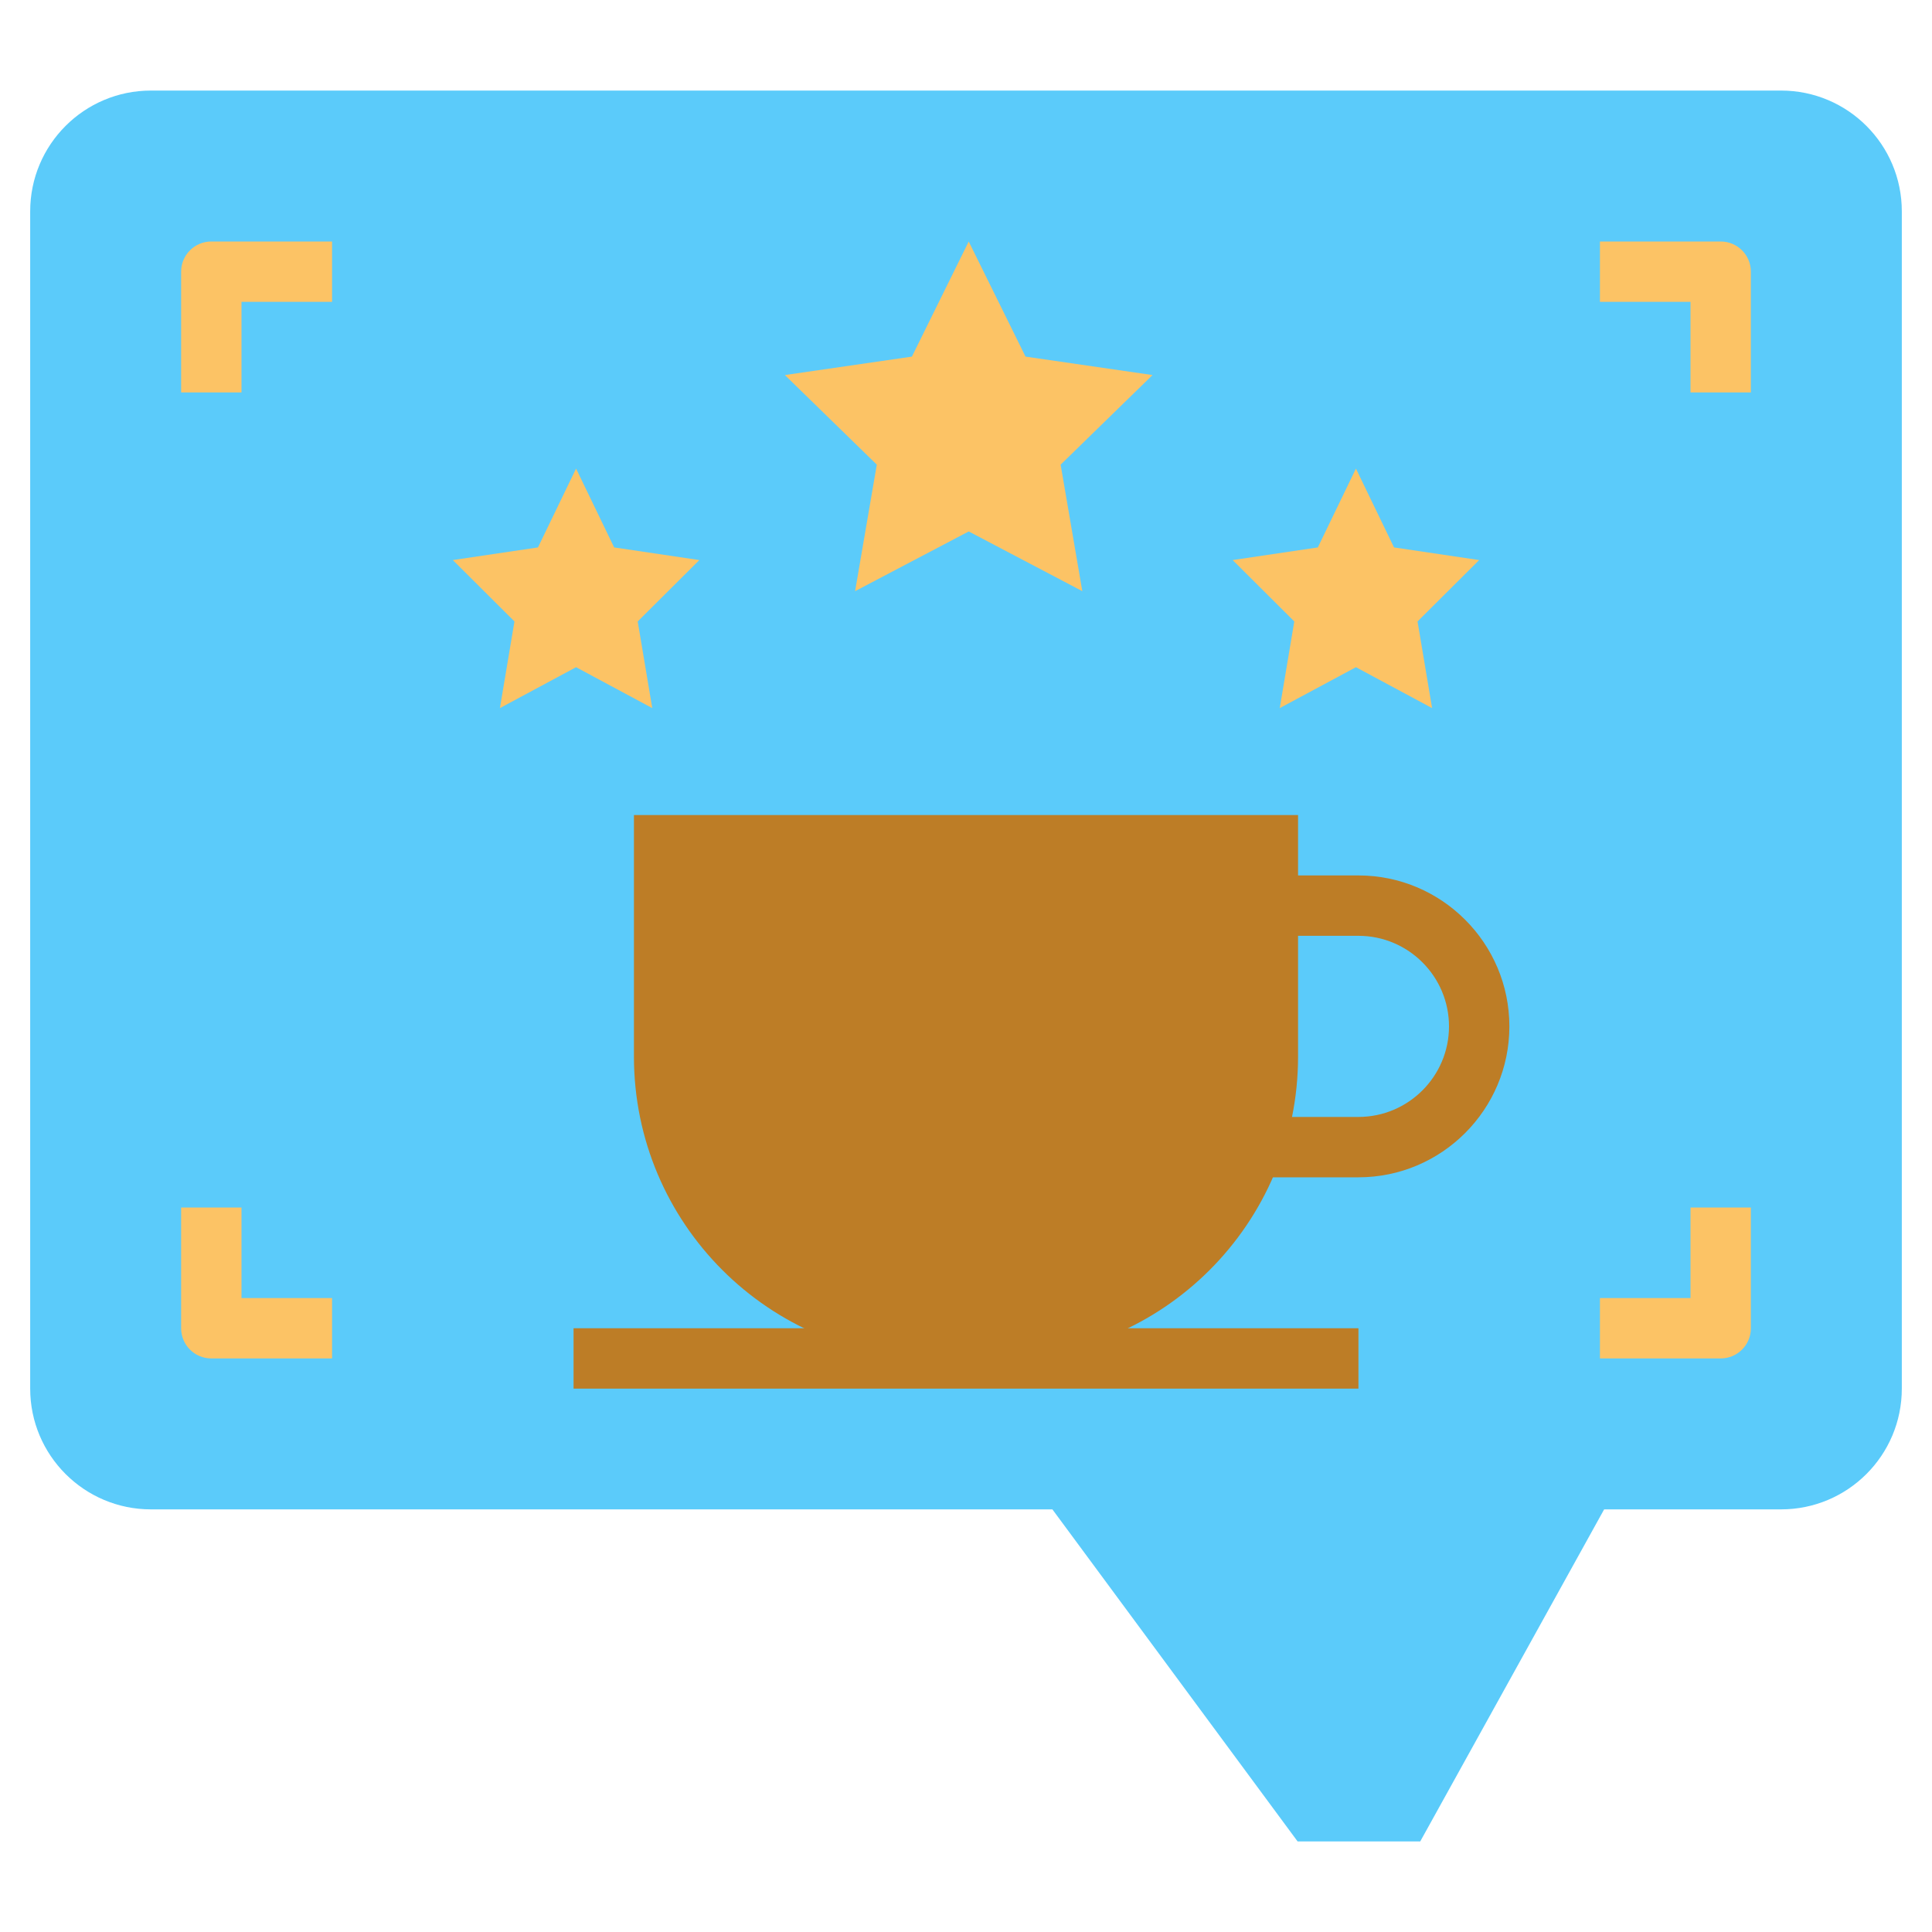
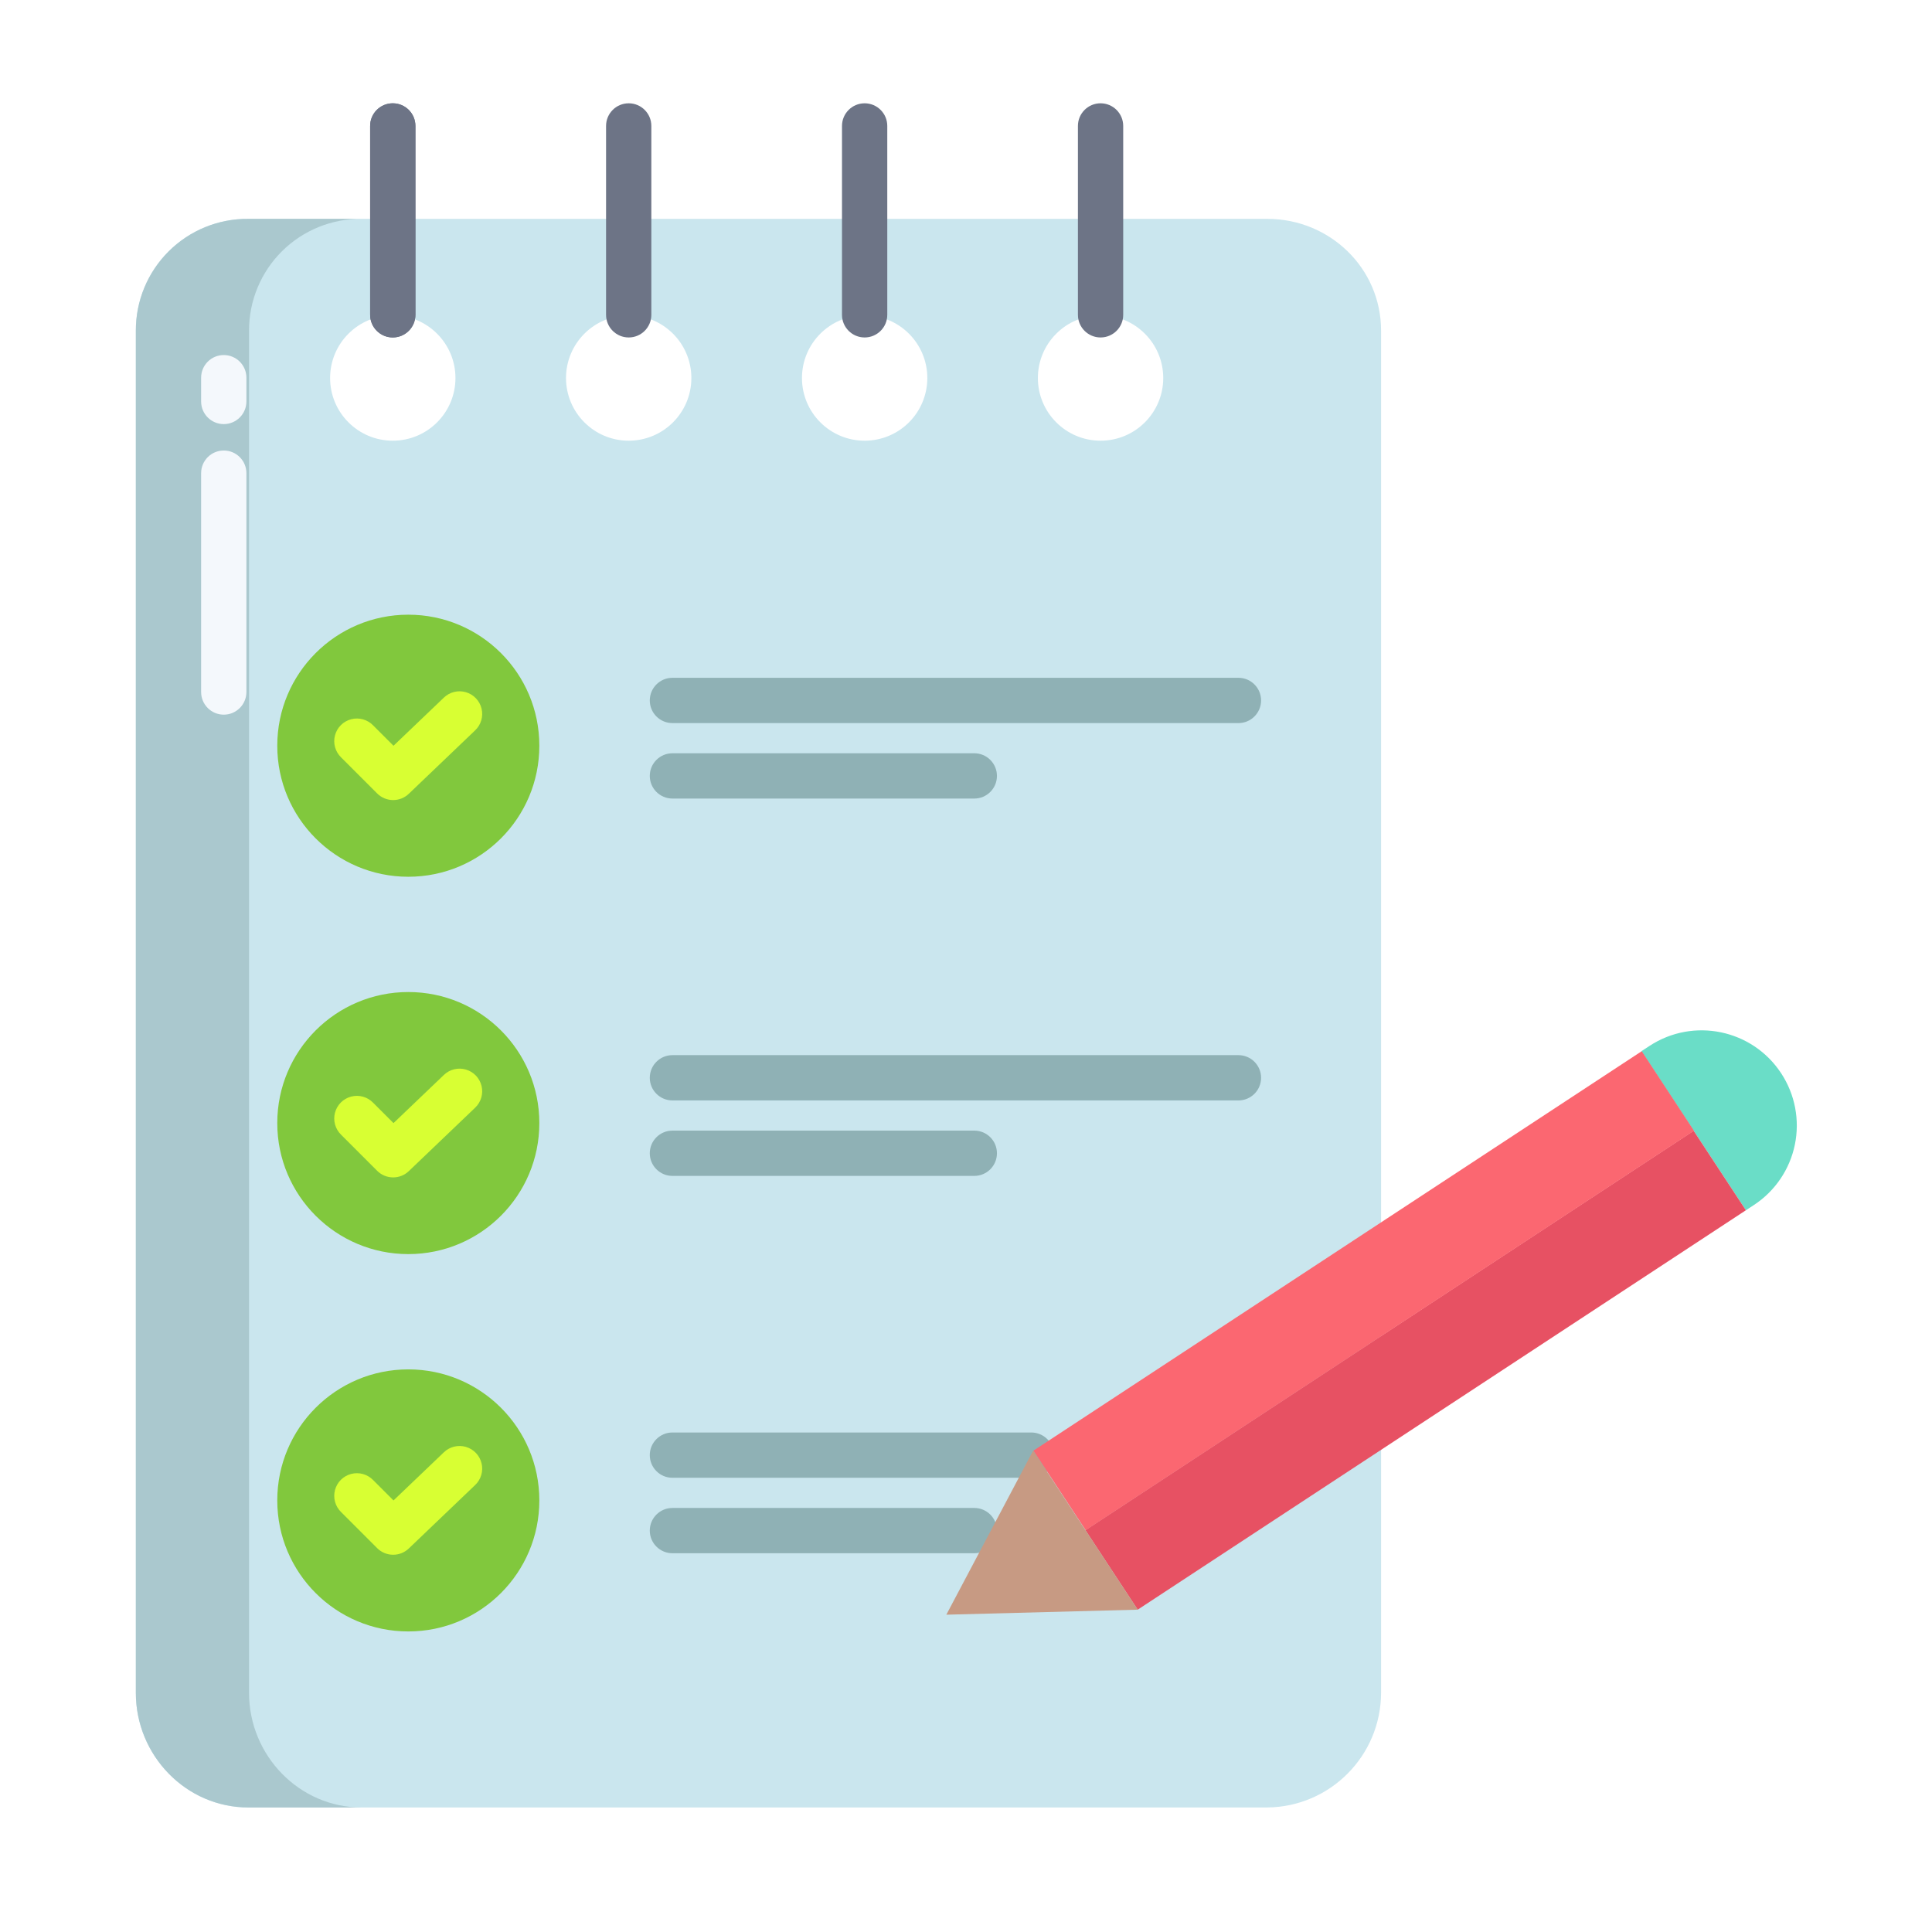
- <svg xmlns="http://www.w3.org/2000/svg" version="1.1" width="512" height="512" x="0" y="0" viewBox="0 0 64 64" style="enable-background:new 0 0 512 512" xml:space="preserve" class="">
-   <g>
-     <path d="m59 3h-54c-2.209 0-4 1.791-4 4v39c0 2.209 1.791 4 4 4h29.862l8.123 11h4.062l6.092-11h5.861c2.209 0 4-1.791 4-4v-39c0-2.209-1.791-4-4-4z" fill="#5bcbfa" data-original="#f2f2f2" style="" class="" />
-     <path d="m32.09 8 1.882 3.813 4.207.611-3.044 2.968.718 4.191-3.763-1.978-3.764 1.978.719-4.191-3.045-2.968 4.208-.611z" fill="#fcc365" data-original="#fcc365" style="" class="" />
-     <path d="m19.083 15.522 1.262 2.612 2.822.419-2.042 2.033.482 2.871-2.524-1.355-2.523 1.355.482-2.871-2.042-2.033 2.821-.419z" fill="#fcc365" data-original="#fcc365" style="" class="" />
-     <path d="m44.917 15.522 1.262 2.612 2.821.419-2.042 2.033.482 2.871-2.523-1.355-2.524 1.355.482-2.871-2.042-2.033 2.822-.419z" fill="#fcc365" data-original="#fcc365" style="" class="" />
-     <path d="m45 39h-4v-2h4c1.654 0 3-1.346 3-3s-1.346-3-3-3h-3v-2h3c2.757 0 5 2.243 5 5s-2.243 5-5 5z" fill="#bd7d26" data-original="#cc6252" style="" class="" />
-     <path d="m43 27v8c0 5.523-4.477 10-10 10h-2c-5.523 0-10-4.477-10-10v-8z" fill="#bd7d26" data-original="#e66e5c" style="" class="" />
-     <path d="m19 44h26v2h-26z" fill="#bd7d26" data-original="#cc6252" style="" class="" />
-     <g fill="#fcc365">
-       <path d="m8 13h-2v-4c0-.553.447-1 1-1h4v2h-3z" fill="#fcc365" data-original="#fcc365" style="" class="" />
-       <path d="m11 45h-4c-.553 0-1-.447-1-1v-4h2v3h3z" fill="#fcc365" data-original="#fcc365" style="" class="" />
-       <path d="m58 13h-2v-3h-3v-2h4c.553 0 1 .447 1 1z" fill="#fcc365" data-original="#fcc365" style="" class="" />
-       <path d="m57 45h-4v-2h3v-3h2v4c0 .553-.447 1-1 1z" fill="#fcc365" data-original="#fcc365" style="" class="" />
-     </g>
+ <svg xmlns="http://www.w3.org/2000/svg" id="Layer_1" height="512" viewBox="0 0 512 512" width="512" data-name="Layer 1">
+   <path d="m472.02 284.42a25.21 25.21 0 0 0 -34.92-7.22l-2.11 1.38 27.69 42.15 2.11-1.38a25.2 25.2 0 0 0 7.23-34.93z" fill="#6addc7" />
+   <path d="m335.84 58h-270a29.548 29.548 0 0 0 -29.84 29.63v361c0 16.56 13.27 30.37 29.84 30.37h270a30.466 30.466 0 0 0 30.16-30.37v-361c0-16.57-13.6-29.63-30.16-29.63zm-231.75 58.79a16.61 16.61 0 1 1 16.61-16.61 16.608 16.608 0 0 1 -16.61 16.61zm62.52 0a16.61 16.61 0 1 1 16.61-16.61 16.608 16.608 0 0 1 -16.61 16.61zm62.53 0a16.61 16.61 0 1 1 16.61-16.61 16.6 16.6 0 0 1 -16.61 16.61zm62.52 0a16.61 16.61 0 1 1 16.61-16.61 16.608 16.608 0 0 1 -16.61 16.61z" fill="#cae6ee" />
+   <path d="m108.2 162.9a34.725 34.725 0 1 1 -34.72 34.73 34.729 34.729 0 0 1 34.72-34.73z" fill="#81c83d" />
+   <path d="m108.2 262.9a34.725 34.725 0 1 1 -34.72 34.73 34.729 34.729 0 0 1 34.72-34.73z" fill="#81c83d" />
+   <path d="m108.2 362.9a34.725 34.725 0 1 1 -34.72 34.73 34.729 34.729 0 0 1 34.72-34.73z" fill="#81c83d" />
+   <path d="m66 448.63v-361a29.548 29.548 0 0 1 29.84-29.63h-30a29.548 29.548 0 0 0 -29.84 29.63v361c0 16.56 13.27 30.37 29.84 30.37h30c-16.57 0-29.84-13.81-29.84-30.37z" fill="#aac8ce" />
+   <g fill="#6d7486">
+     <path d="m104.09 89.43a6 6 0 0 1 -6-6v-50.055a6 6 0 0 1 12 0v50.055a6 6 0 0 1 -6 6z" />
+     <path d="m104.09 89.43a6 6 0 0 1 -6-6v-50.055a6 6 0 0 1 12 0v50.055a6 6 0 0 1 -6 6z" />
+     <path d="m166.613 89.43a6 6 0 0 1 -6-6v-50.055a6 6 0 0 1 12 0v50.055a6 6 0 0 1 -6 6z" />
+     <path d="m229.138 89.43a6 6 0 0 1 -6-6v-50.055a6 6 0 0 1 12 0v50.055a6 6 0 0 1 -6 6z" />
+     <path d="m291.661 89.43a6 6 0 0 1 -6-6v-50.055a6 6 0 0 1 12 0v50.055a6 6 0 0 1 -6 6z" />
  </g>
+   <path d="m328.2 191.625h-150a6 6 0 0 1 0-12h150a6 6 0 0 1 0 12z" fill="#8fb1b5" />
+   <path d="m104.189 212.025a5.981 5.981 0 0 1 -4.242-1.757l-9.555-9.556a6 6 0 1 1 8.484-8.485l5.407 5.407 13.331-12.745a6 6 0 1 1 8.293 8.673l-17.571 16.8a5.982 5.982 0 0 1 -4.147 1.663z" fill="#d8ff33" />
+   <path d="m328.2 291.625h-150a6 6 0 0 1 0-12h150a6 6 0 0 1 0 12z" fill="#8fb1b5" />
+   <path d="m104.189 312.025a5.981 5.981 0 0 1 -4.242-1.757l-9.555-9.556a6 6 0 1 1 8.484-8.485l5.407 5.407 13.331-12.745a6 6 0 1 1 8.293 8.673l-17.571 16.8a5.982 5.982 0 0 1 -4.147 1.663z" fill="#d8ff33" />
+   <path d="m273.3 391.625h-95.1a6 6 0 0 1 0-12h95.1a6 6 0 0 1 0 12z" fill="#8fb1b5" />
+   <path d="m104.189 412.025a5.981 5.981 0 0 1 -4.242-1.757l-9.555-9.556a6 6 0 1 1 8.484-8.485l5.407 5.407 13.331-12.745a6 6 0 1 1 8.293 8.673l-17.571 16.8a5.982 5.982 0 0 1 -4.147 1.663z" fill="#d8ff33" />
+   <path d="m258.2 211.625h-80a6 6 0 0 1 0-12h80a6 6 0 0 1 0 12z" fill="#8fb1b5" />
+   <path d="m258.2 311.625h-80a6 6 0 0 1 0-12h80a6 6 0 0 1 0 12z" fill="#8fb1b5" />
+   <path d="m258.2 411.625h-80a6 6 0 0 1 0-12h80a6 6 0 0 1 0 12z" fill="#8fb1b5" />
+   <path d="m59.3 112.392a6 6 0 0 1 -6-6v-6.3a6 6 0 0 1 12 0v6.3a6 6 0 0 1 -6 6z" fill="#f4f8fc" />
+   <path d="m59.3 189.392a6 6 0 0 1 -6-6v-58a6 6 0 0 1 12 0v58a6 6 0 0 1 -6 6z" fill="#f4f8fc" />
+   <path d="m448.84 299.66-161.19 105.85 13.85 21.07 161.18-105.85z" fill="#e75163" />
+   <path d="m264.901 329.434h192.838v25.223h-192.838z" fill="#fb6771" transform="matrix(.836 -.549 .549 .836 -128.452 254.466)" />
+   <path d="m273.8 384.43-.64 1.2-22.37 42.28 50.71-1.33z" fill="#c79a83" />
</svg>
